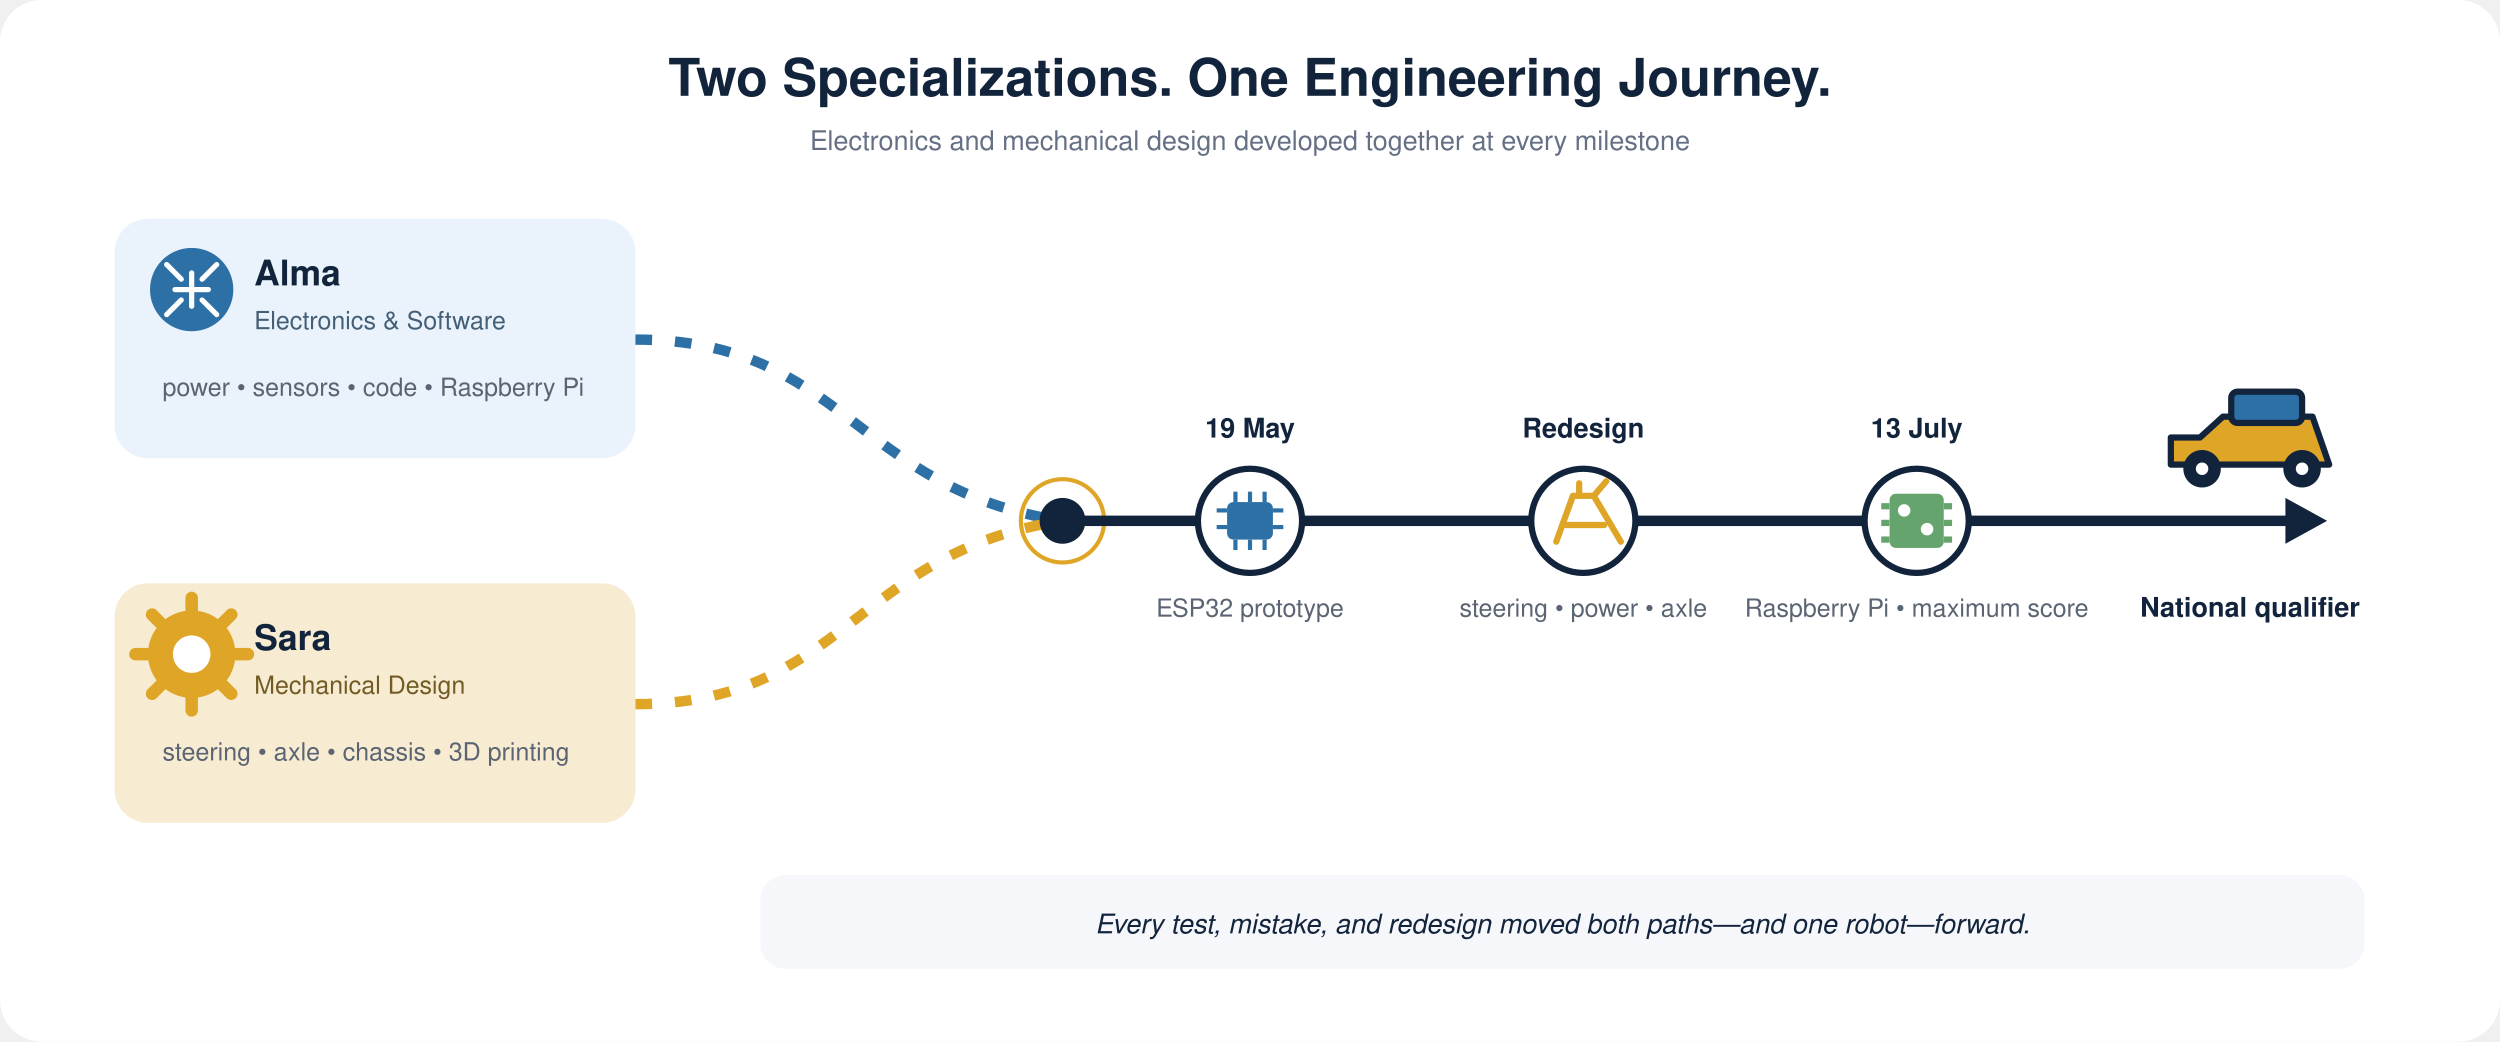
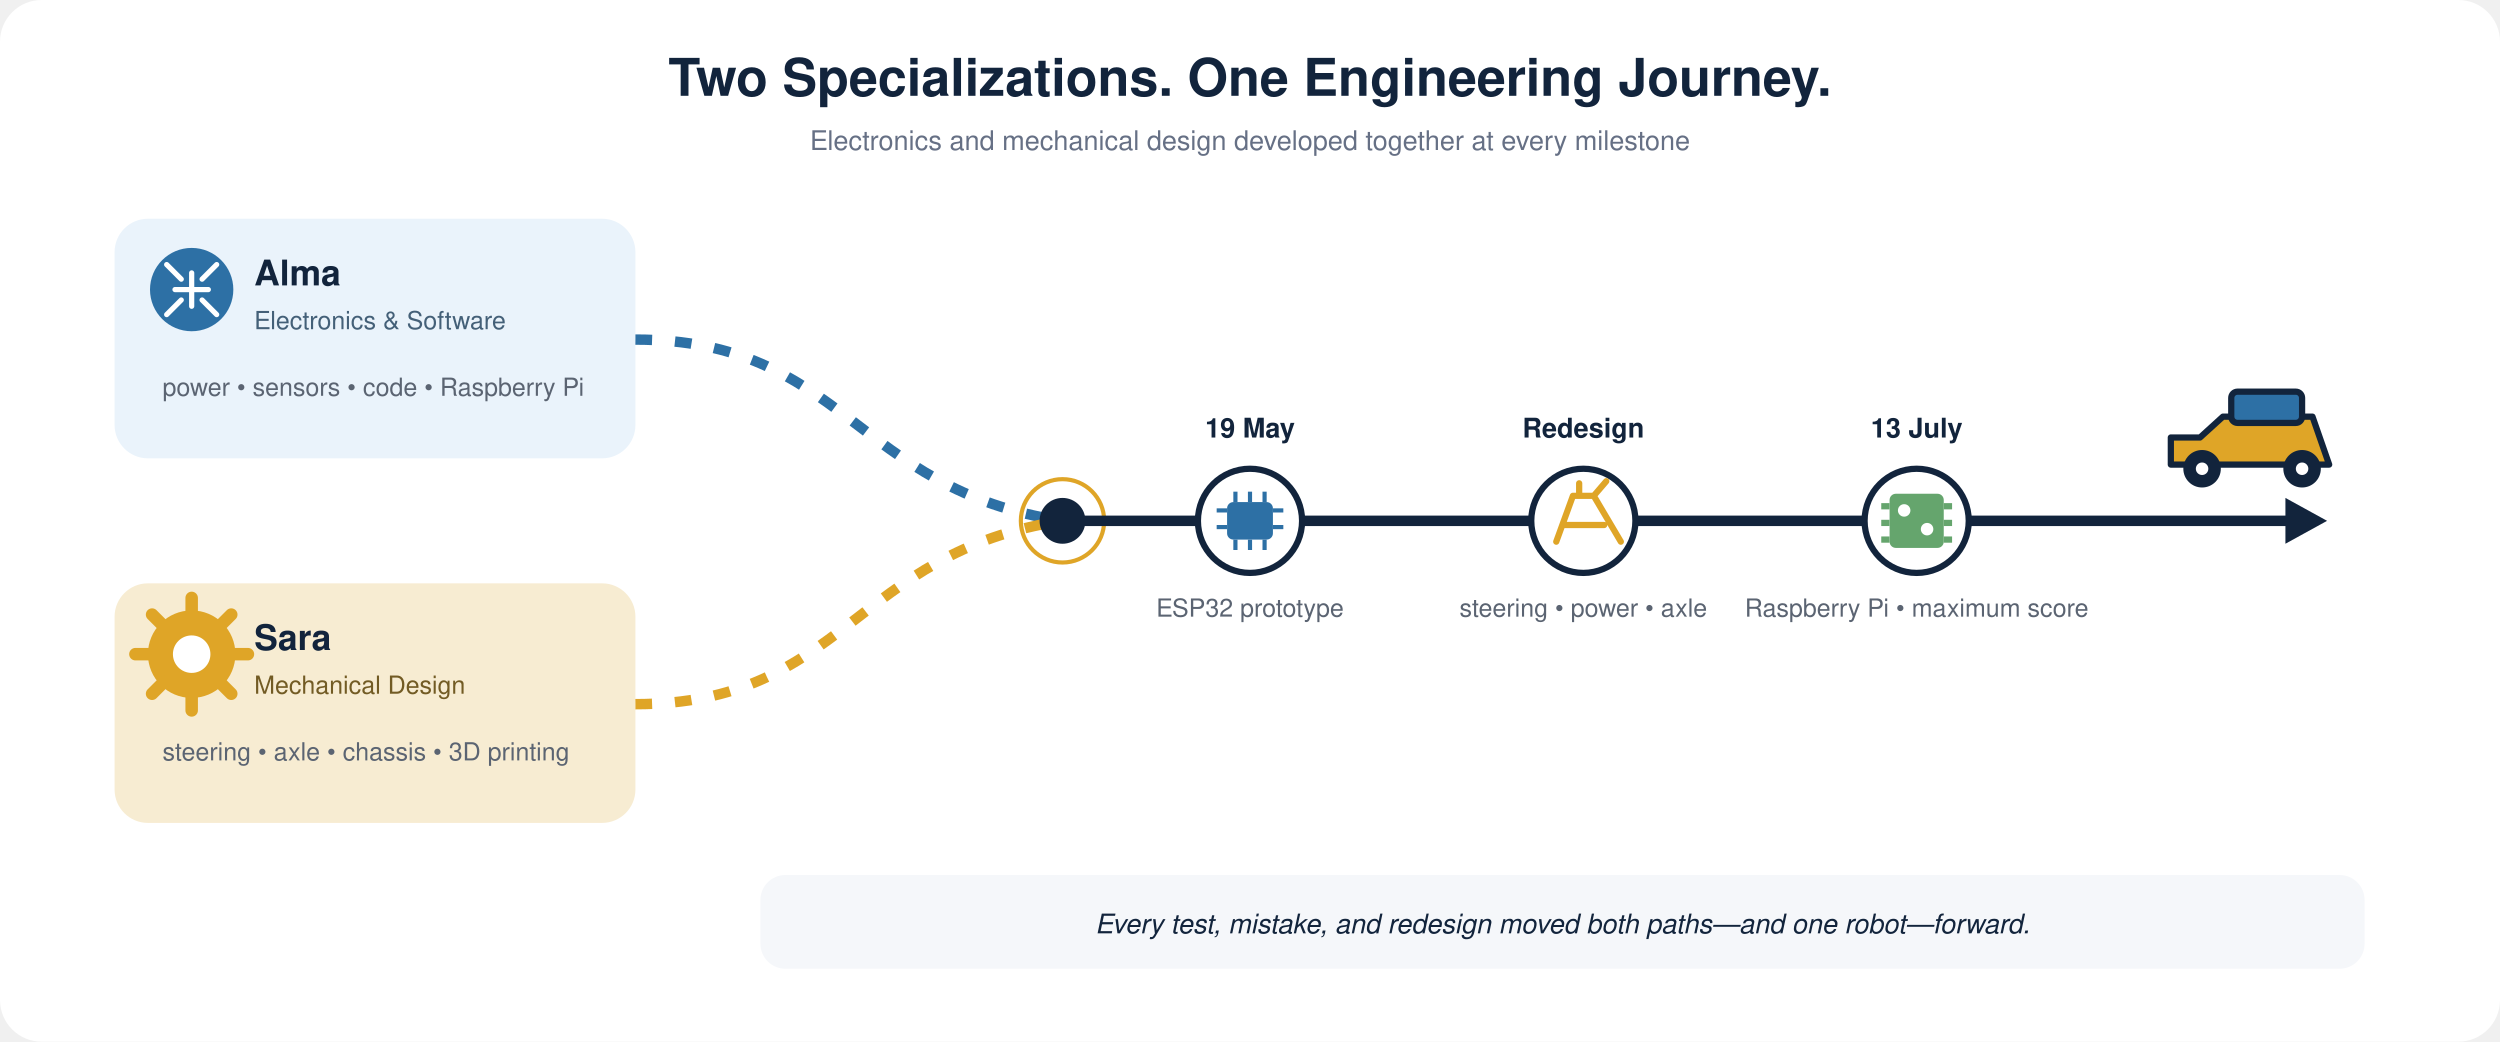
<svg xmlns="http://www.w3.org/2000/svg" viewBox="0 0 1200 500" font-family="'Segoe UI', Helvetica, Arial, sans-serif" role="img" aria-labelledby="title desc">
  <style>
    .signal { stroke-dasharray: 8 11; animation: signal 3s linear infinite; }
    .gear { transform-box: fill-box; transform-origin: center; animation: spin 7s linear infinite; }
    .car { animation: bob 1.7s ease-in-out infinite; transform-origin: center; }
    .spark { animation: glow 1.8s ease-in-out infinite; }
    @keyframes signal { to { stroke-dashoffset: -38; } }
    @keyframes spin { to { transform: rotate(360deg); } }
    @keyframes bob { 0%,100% { transform: translateY(0); } 50% { transform: translateY(-5px); } }
    @keyframes glow { 0%,100% { opacity: .35; } 50% { opacity: 1; } }
    @media (prefers-reduced-motion: reduce) { * { animation: none !important; } }
  </style>
  <rect width="1200" height="500" rx="20" fill="#ffffff" />
  <text x="600" y="46" text-anchor="middle" font-size="25" font-weight="700" fill="#12243c">Two Specializations. One Engineering Journey.</text>
  <text x="600" y="72" text-anchor="middle" font-size="13" fill="#667085">Electronics and mechanical design developed together at every milestone</text>
  <rect x="55" y="105" width="250" height="115" rx="16" fill="#eaf3fb" />
  <circle cx="92" cy="139" r="20" fill="#2d70a5" />
  <path d="M84 139h16M92 131v16M80 127l7 7M104 127l-7 7M80 151l7-7M104 151l-7-7" stroke="#fff" stroke-width="2.5" stroke-linecap="round" />
  <text x="122" y="137" font-size="17" font-weight="700" fill="#12243c">Alma</text>
  <text x="122" y="158" font-size="12" fill="#446078">Electronics &amp; Software</text>
  <text x="78" y="190" font-size="12" fill="#5b6472">power • sensors • code • Raspberry Pi</text>
  <rect x="55" y="280" width="250" height="115" rx="16" fill="#f7ecd2" />
  <g class="gear">
    <circle cx="92" cy="314" r="21" fill="#dfa527" />
    <circle cx="92" cy="314" r="9" fill="#fff" />
    <path d="M92 287v8M92 333v8M65 314h8M111 314h8M73 295l6 6M105 327l6 6M73 333l6-6M105 301l6-6" stroke="#dfa527" stroke-width="6" stroke-linecap="round" />
  </g>
  <text x="122" y="312" font-size="17" font-weight="700" fill="#12243c">Sara</text>
  <text x="122" y="333" font-size="12" fill="#725b24">Mechanical Design</text>
  <text x="78" y="365" font-size="12" fill="#5b6472">steering • axle • chassis • 3D printing</text>
  <path d="M305 163 C405 163 410 235 510 250" fill="none" stroke="#2d70a5" stroke-width="5" class="signal" />
  <path d="M305 338 C405 338 410 265 510 250" fill="none" stroke="#dfa527" stroke-width="5" class="signal" />
  <circle cx="510" cy="250" r="11" fill="#12243c" />
  <circle cx="510" cy="250" r="20" fill="none" stroke="#dfa527" stroke-width="2" class="spark" />
  <path id="journey" d="M510 250 C610 250 670 250 760 250 S960 250 1110 250" fill="none" stroke="#12243c" stroke-width="5" stroke-linecap="round" />
  <path d="M1097 239l20 11-20 11z" fill="#12243c" />
  <g transform="translate(600 250)">
    <circle cy="0" r="25" fill="#ffffff" stroke="#12243c" stroke-width="3" />
    <rect x="-11" y="-9" width="22" height="18" rx="3" fill="#2d70a5" />
    <path d="M-7-14v5M0-14v5M7-14v5M-7 9v5M0 9v5M7 9v5M-16-5h5M-16 3h5M11-5h5M11 3h5" stroke="#2d70a5" stroke-width="2" />
  </g>
  <text x="600" y="210" text-anchor="middle" font-size="13" font-weight="700" fill="#12243c">19 May</text>
  <text x="600" y="296" text-anchor="middle" font-size="12" fill="#5b6472">ESP32 prototype</text>
  <g transform="translate(760 250)">
    <circle cy="0" r="25" fill="#ffffff" stroke="#12243c" stroke-width="3" />
    <path d="M-13 10L-5-12H5l13 22M-9 2H10M-2-12v-6M5-12l6-7" fill="none" stroke="#dfa527" stroke-width="3" stroke-linecap="round" stroke-linejoin="round" />
  </g>
  <text x="760" y="210" text-anchor="middle" font-size="13" font-weight="700" fill="#12243c">Redesign</text>
  <text x="760" y="296" text-anchor="middle" font-size="12" fill="#5b6472">steering • power • axle</text>
  <g transform="translate(920 250)">
    <circle cy="0" r="25" fill="#ffffff" stroke="#12243c" stroke-width="3" />
    <rect x="-13" y="-13" width="26" height="26" rx="3" fill="#65a56d" />
    <circle cx="-6" cy="-5" r="3" fill="#fff" />
    <circle cx="5" cy="4" r="3" fill="#fff" />
    <path d="M-17-7h4M-17 1h4M-17 9h4M13-7h4M13 1h4M13 9h4" stroke="#65a56d" stroke-width="3" />
  </g>
  <text x="920" y="210" text-anchor="middle" font-size="13" font-weight="700" fill="#12243c">13 July</text>
  <text x="920" y="296" text-anchor="middle" font-size="12" fill="#5b6472">Raspberry Pi • maximum score</text>
  <g class="car" transform="translate(1080 205)">
    <path d="M-38 18h76l-8-23h-43L-24 5h-14z" fill="#dfa527" stroke="#12243c" stroke-width="3" stroke-linejoin="round" />
    <rect x="-9" y="-17" width="34" height="15" rx="3" fill="#2d70a5" stroke="#12243c" stroke-width="3" />
    <circle cx="-23" cy="20" r="9" fill="#12243c" />
    <circle cx="25" cy="20" r="9" fill="#12243c" />
    <circle cx="-23" cy="20" r="3" fill="#fff" />
    <circle cx="25" cy="20" r="3" fill="#fff" />
  </g>
-   <text x="1080" y="296" text-anchor="middle" font-size="13" font-weight="700" fill="#12243c">National qualifier</text>
  <rect x="365" y="420" width="770" height="45" rx="12" fill="#f5f7fa" />
  <text x="750" y="448" text-anchor="middle" font-size="13" font-style="italic" fill="#12243c">Every test, mistake, and redesign moved both paths—and one robot—forward.</text>
</svg>
